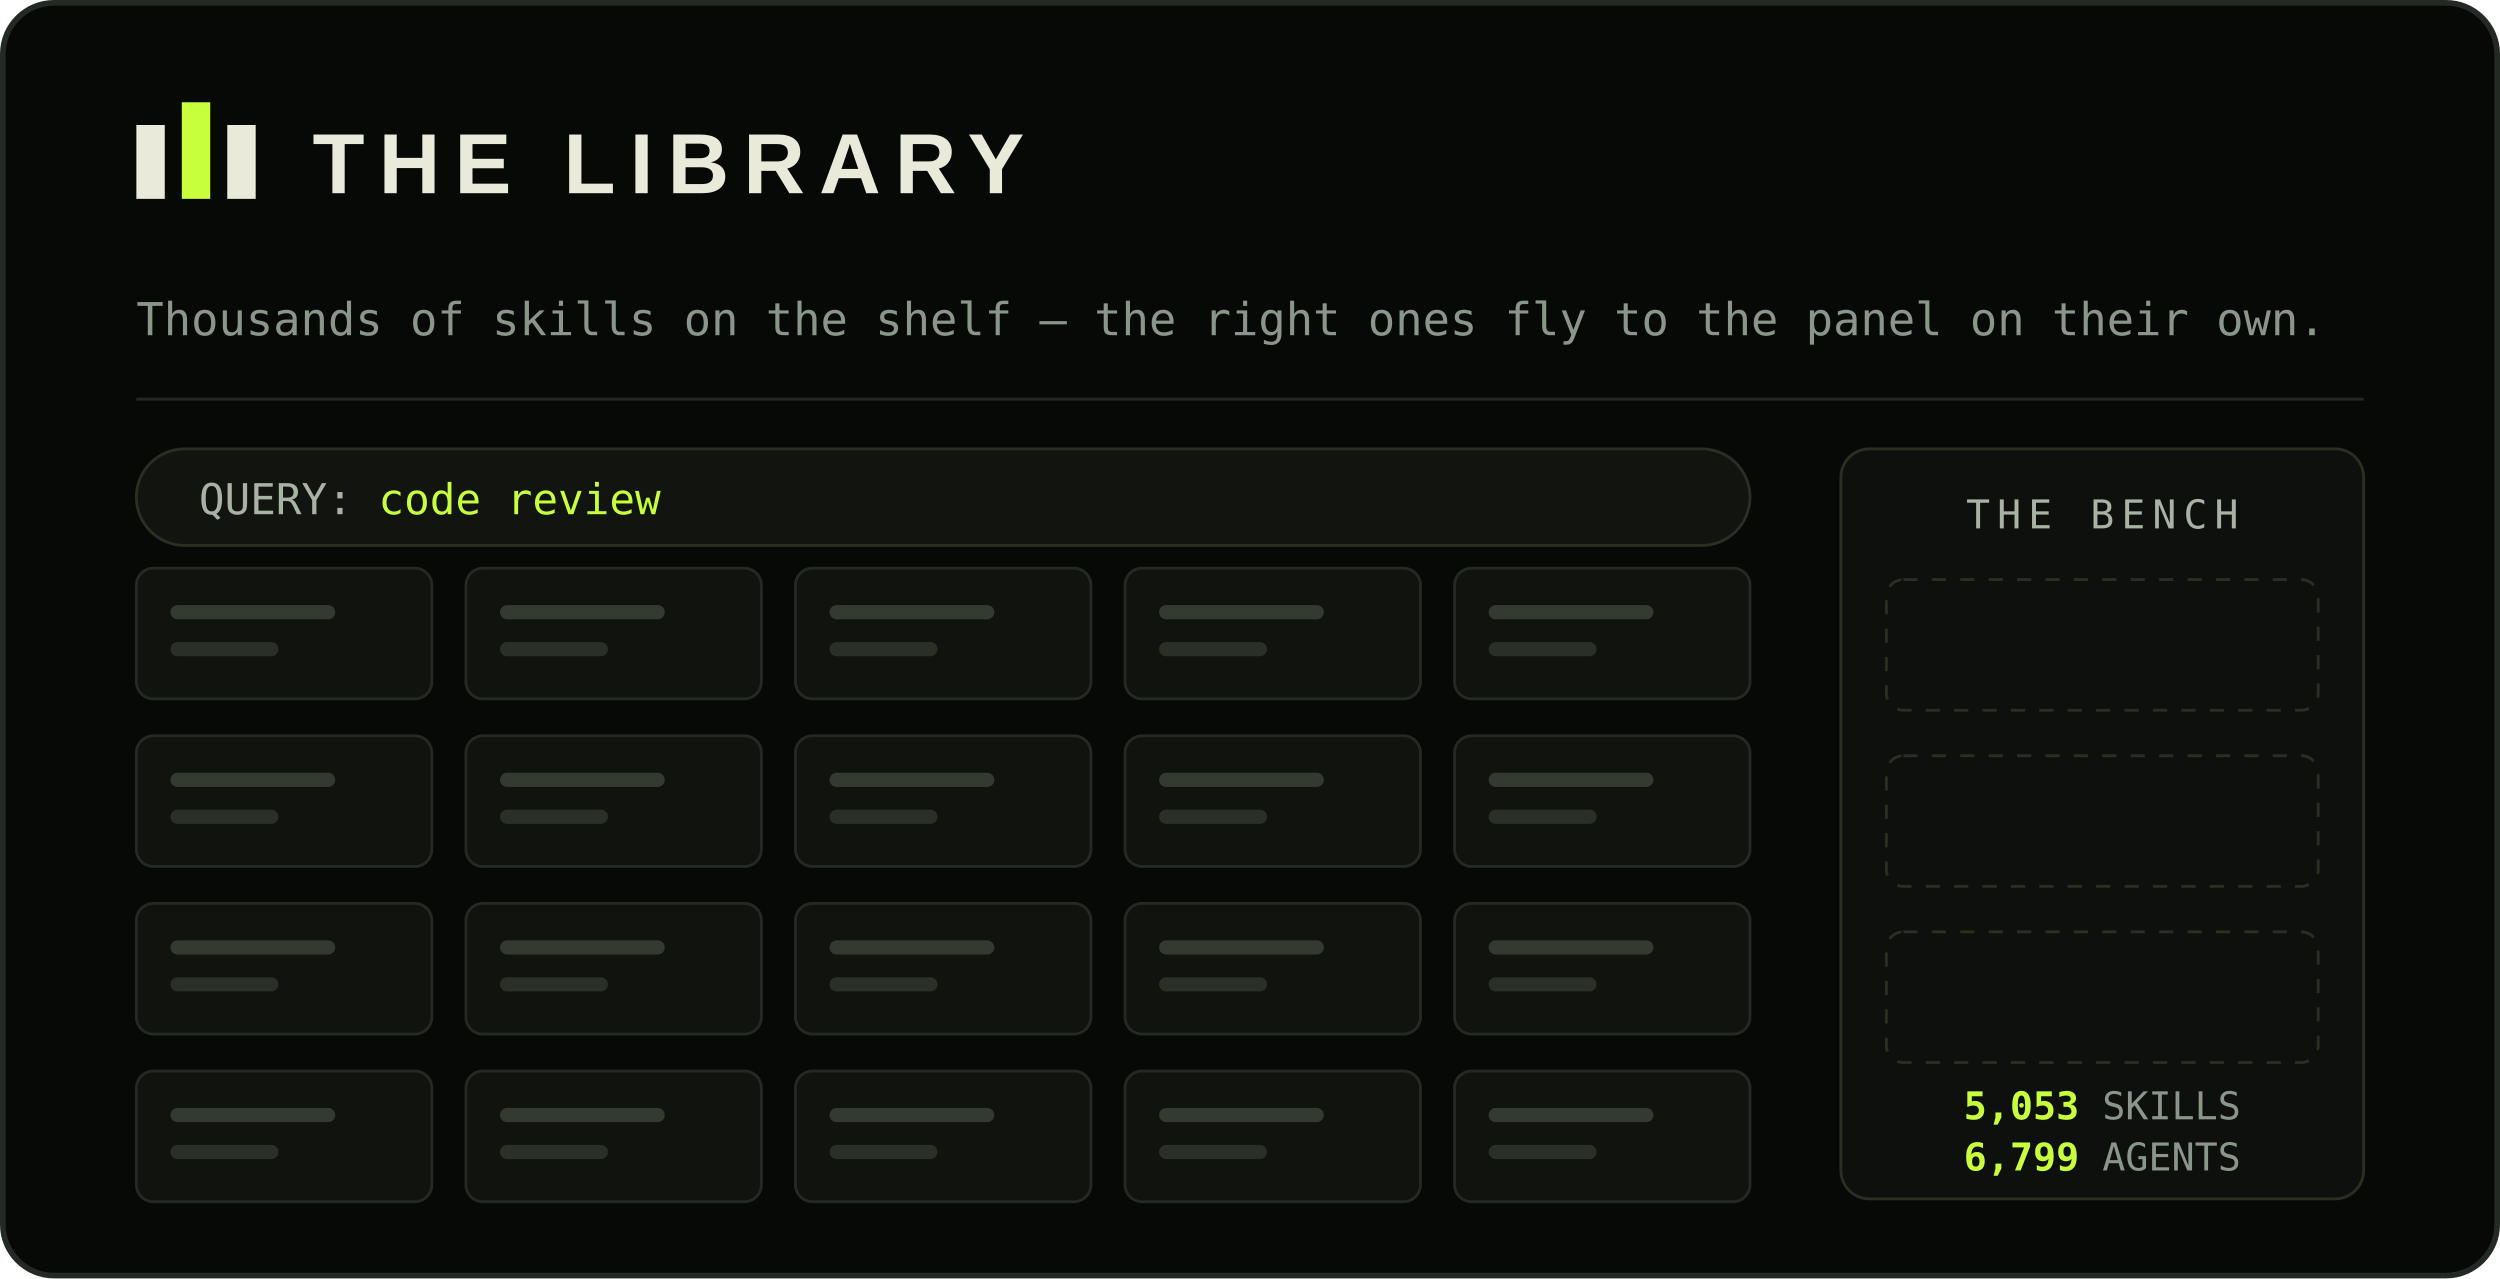
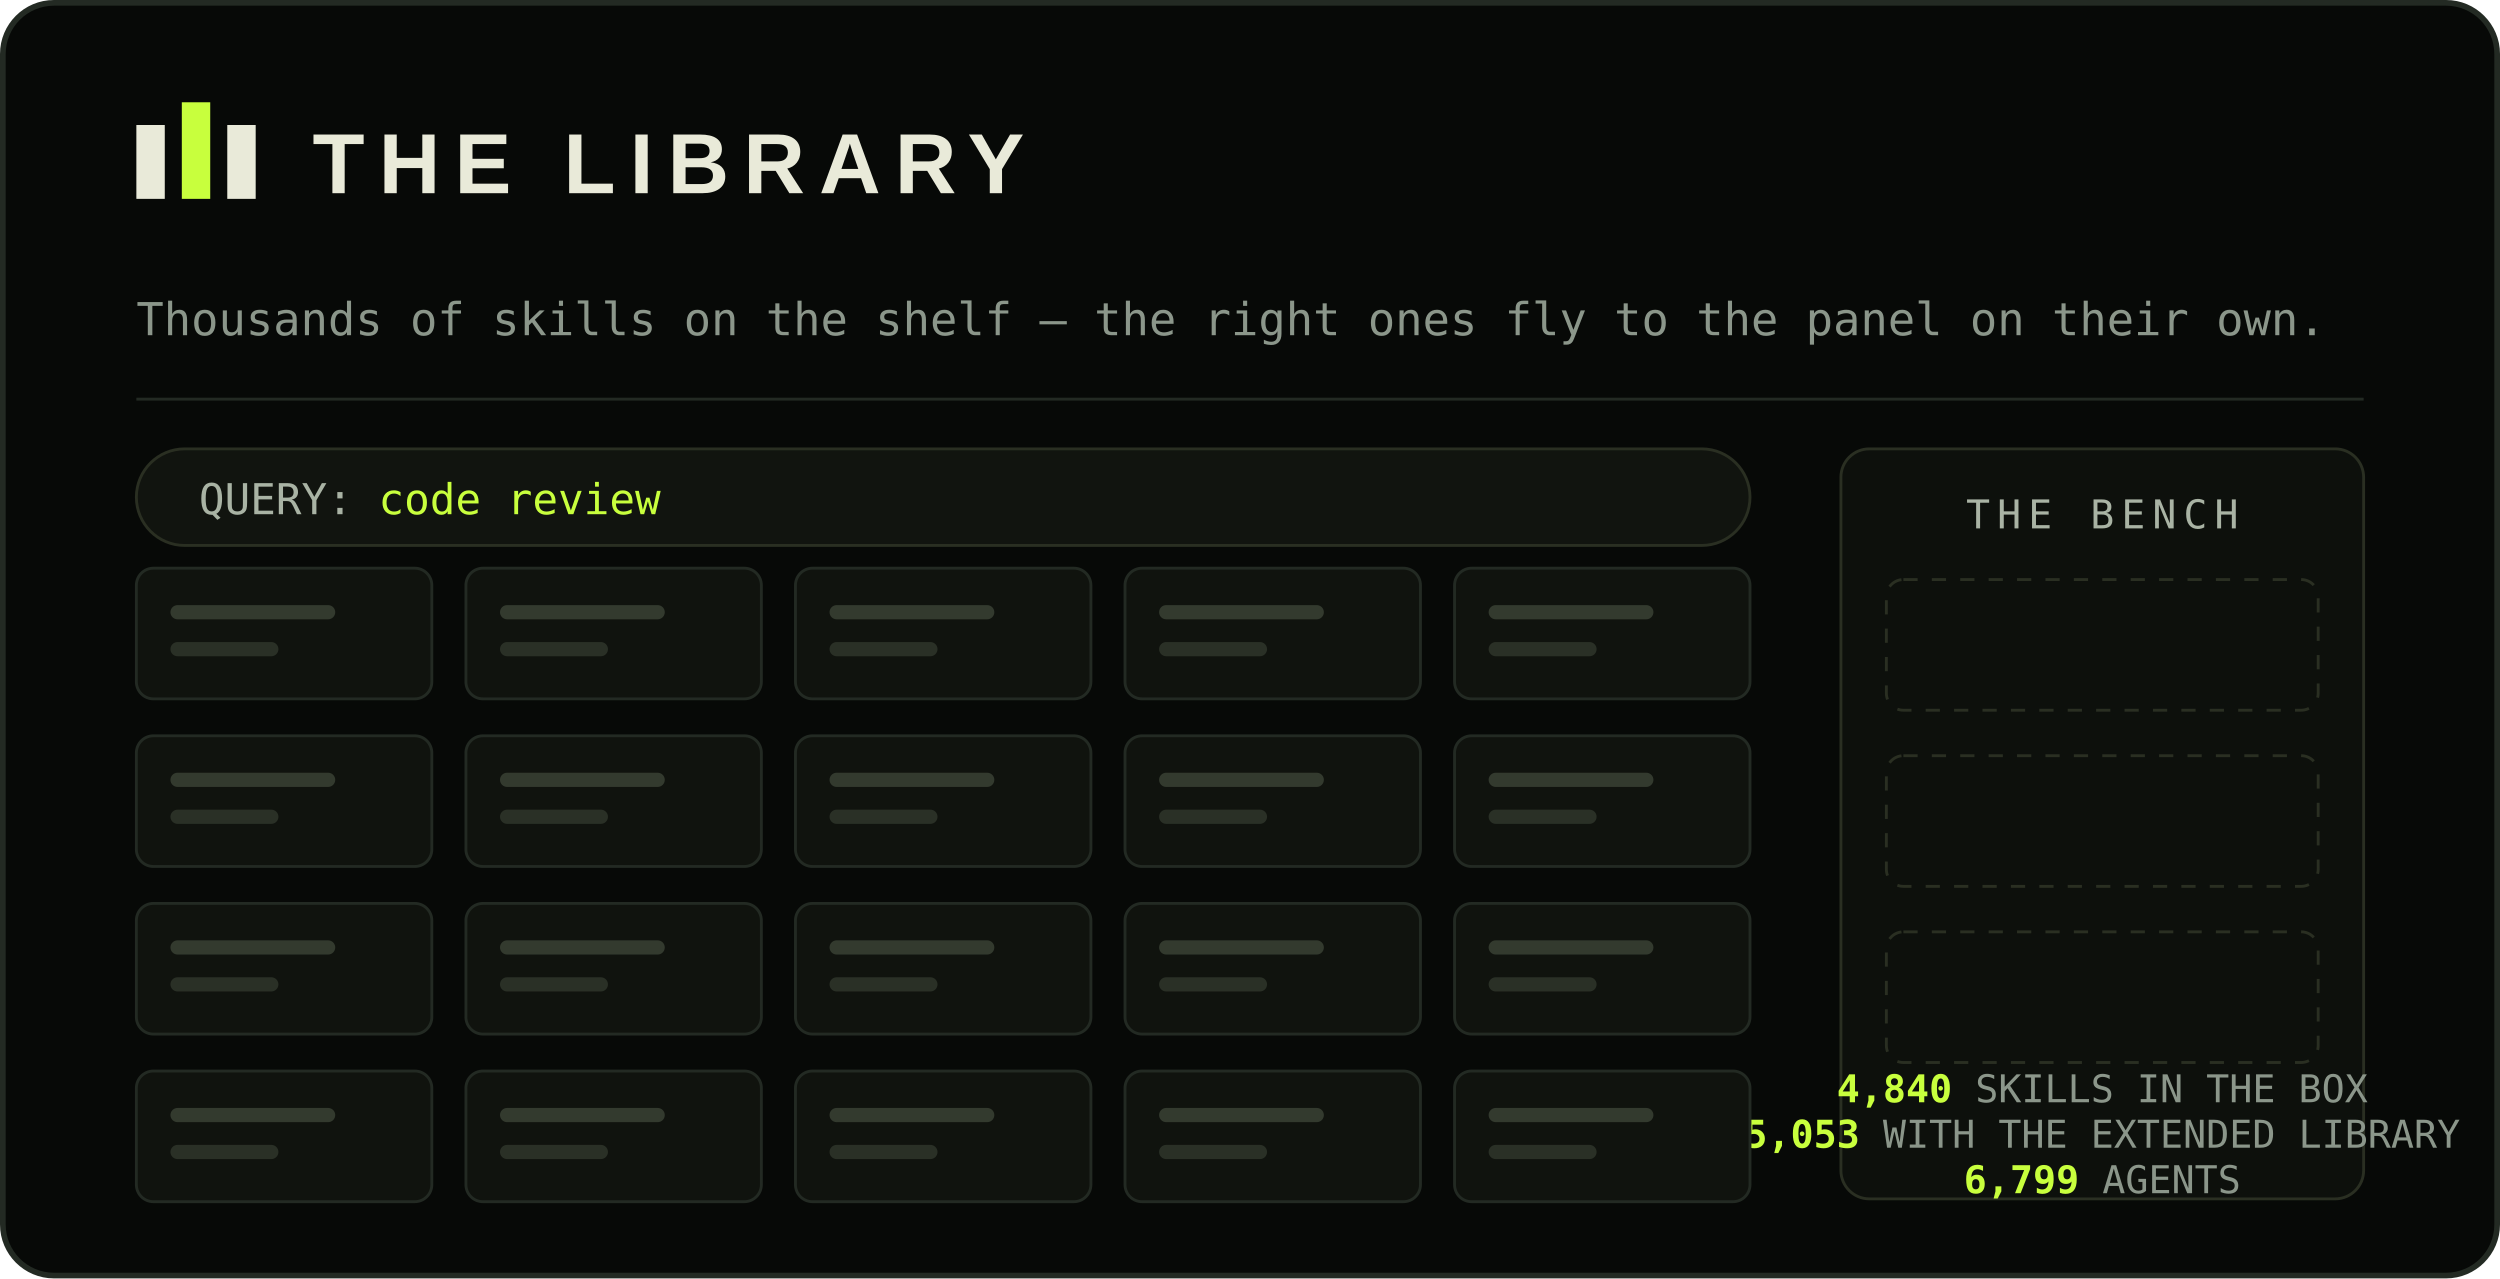
<svg xmlns="http://www.w3.org/2000/svg" width="880" height="450" viewBox="0 0 880 450" role="img" aria-label="The skill library, drawn in motion: a query beam sweeps the shelves, three skill cards light up and fly to the panel bench.">
  <rect x="1" y="1" width="878" height="448" rx="18" fill="#070907" stroke="#232a23" stroke-width="2" />
  <g font-family="'Public Sans','Segoe UI',Arial,sans-serif">
    <rect x="48" y="44" width="10" height="26" fill="#e9ead9" />
    <rect x="64" y="36" width="10" height="34" fill="#c8ff3d" />
    <rect x="80" y="44" width="10" height="26" fill="#e9ead9" />
    <text x="110" y="68" font-size="30" font-weight="800" letter-spacing="5" fill="#e9ead9">THE LIBRARY</text>
    <rect x="112" y="82" width="0" height="3" fill="#c8ff3d">
      <animate attributeName="width" from="0" to="302" dur="0.9s" begin="0.15s" fill="freeze" />
      <animate attributeName="width" values="302;262;302" keyTimes="0;0.5;1" begin="1.3s" dur="5.5s" repeatCount="indefinite" />
    </rect>
    <text x="48" y="118" font-family="'IBM Plex Mono',Consolas,monospace" font-size="16" fill="#8b968a">Thousands of skills on the shelf — the right ones fly to the panel on their own.</text>
  </g>
  <rect x="48" y="140" width="784" height="1" fill="#232a23" />
  <g>
    <rect x="48" y="158" width="568" height="34" rx="17" fill="#11140f" stroke="#2a2f22" />
    <text x="70" y="181" font-family="'IBM Plex Mono',Consolas,monospace" font-size="15" fill="#a9b3a4">QUERY: <tspan fill="#c8ff3d">code review</tspan>
    </text>
  </g>
  <rect x="48" y="200" width="568" height="46" fill="#c8ff3d" opacity="0">
    <animate attributeName="opacity" values="0;0.10;0.10;0;0" keyTimes="0;0.06;0.42;0.50;1" dur="9s" repeatCount="indefinite" />
    <animateTransform attributeName="transform" type="translate" values="0 0;0 0;0 177;0 177;0 0" keyTimes="0;0.06;0.46;0.52;1" dur="9s" repeatCount="indefinite" />
  </rect>
  <g>
    <rect x="48" y="200" width="104" height="46" rx="6" fill="#10130e" stroke="#232a23" />
    <rect x="60" y="213" width="58" height="5" rx="2.5" fill="#333a2e" />
    <rect x="60" y="226" width="38" height="5" rx="2.5" fill="#2a3026" />
  </g>
  <g>
    <rect x="164" y="200" width="104" height="46" rx="6" fill="#10130e" stroke="#232a23" />
    <rect x="176" y="213" width="58" height="5" rx="2.5" fill="#333a2e" />
    <rect x="176" y="226" width="38" height="5" rx="2.5" fill="#2a3026" />
  </g>
  <g>
    <rect x="280" y="200" width="104" height="46" rx="6" fill="#10130e" stroke="#232a23" />
    <rect x="292" y="213" width="58" height="5" rx="2.5" fill="#333a2e" />
    <rect x="292" y="226" width="38" height="5" rx="2.5" fill="#2a3026" />
  </g>
  <g>
    <rect x="512" y="200" width="104" height="46" rx="6" fill="#10130e" stroke="#232a23" />
    <rect x="524" y="213" width="58" height="5" rx="2.5" fill="#333a2e" />
    <rect x="524" y="226" width="38" height="5" rx="2.5" fill="#2a3026" />
  </g>
  <g>
    <rect x="48" y="259" width="104" height="46" rx="6" fill="#10130e" stroke="#232a23" />
    <rect x="60" y="272" width="58" height="5" rx="2.5" fill="#333a2e" />
    <rect x="60" y="285" width="38" height="5" rx="2.5" fill="#2a3026" />
  </g>
  <g>
    <rect x="164" y="259" width="104" height="46" rx="6" fill="#10130e" stroke="#232a23" />
    <rect x="176" y="272" width="58" height="5" rx="2.5" fill="#333a2e" />
    <rect x="176" y="285" width="38" height="5" rx="2.5" fill="#2a3026" />
  </g>
  <g>
    <rect x="280" y="259" width="104" height="46" rx="6" fill="#10130e" stroke="#232a23" />
    <rect x="292" y="272" width="58" height="5" rx="2.5" fill="#333a2e" />
    <rect x="292" y="285" width="38" height="5" rx="2.5" fill="#2a3026" />
  </g>
  <g>
    <rect x="396" y="259" width="104" height="46" rx="6" fill="#10130e" stroke="#232a23" />
    <rect x="408" y="272" width="58" height="5" rx="2.5" fill="#333a2e" />
    <rect x="408" y="285" width="38" height="5" rx="2.5" fill="#2a3026" />
  </g>
  <g>
    <rect x="512" y="259" width="104" height="46" rx="6" fill="#10130e" stroke="#232a23" />
    <rect x="524" y="272" width="58" height="5" rx="2.5" fill="#333a2e" />
    <rect x="524" y="285" width="38" height="5" rx="2.5" fill="#2a3026" />
  </g>
  <g>
    <rect x="48" y="318" width="104" height="46" rx="6" fill="#10130e" stroke="#232a23" />
    <rect x="60" y="331" width="58" height="5" rx="2.5" fill="#333a2e" />
    <rect x="60" y="344" width="38" height="5" rx="2.5" fill="#2a3026" />
  </g>
  <g>
    <rect x="280" y="318" width="104" height="46" rx="6" fill="#10130e" stroke="#232a23" />
    <rect x="292" y="331" width="58" height="5" rx="2.5" fill="#333a2e" />
    <rect x="292" y="344" width="38" height="5" rx="2.5" fill="#2a3026" />
  </g>
  <g>
    <rect x="396" y="318" width="104" height="46" rx="6" fill="#10130e" stroke="#232a23" />
    <rect x="408" y="331" width="58" height="5" rx="2.5" fill="#333a2e" />
    <rect x="408" y="344" width="38" height="5" rx="2.5" fill="#2a3026" />
  </g>
  <g>
    <rect x="512" y="318" width="104" height="46" rx="6" fill="#10130e" stroke="#232a23" />
    <rect x="524" y="331" width="58" height="5" rx="2.5" fill="#333a2e" />
    <rect x="524" y="344" width="38" height="5" rx="2.5" fill="#2a3026" />
  </g>
  <g>
    <rect x="48" y="377" width="104" height="46" rx="6" fill="#10130e" stroke="#232a23" />
    <rect x="60" y="390" width="58" height="5" rx="2.5" fill="#333a2e" />
    <rect x="60" y="403" width="38" height="5" rx="2.5" fill="#2a3026" />
  </g>
  <g>
    <rect x="164" y="377" width="104" height="46" rx="6" fill="#10130e" stroke="#232a23" />
    <rect x="176" y="390" width="58" height="5" rx="2.5" fill="#333a2e" />
    <rect x="176" y="403" width="38" height="5" rx="2.5" fill="#2a3026" />
  </g>
  <g>
    <rect x="280" y="377" width="104" height="46" rx="6" fill="#10130e" stroke="#232a23" />
    <rect x="292" y="390" width="58" height="5" rx="2.5" fill="#333a2e" />
    <rect x="292" y="403" width="38" height="5" rx="2.5" fill="#2a3026" />
  </g>
  <g>
    <rect x="396" y="377" width="104" height="46" rx="6" fill="#10130e" stroke="#232a23" />
    <rect x="408" y="390" width="58" height="5" rx="2.5" fill="#333a2e" />
    <rect x="408" y="403" width="38" height="5" rx="2.5" fill="#2a3026" />
  </g>
  <g>
    <rect x="648" y="158" width="184" height="264" rx="10" fill="#0d100c" stroke="#2a2f22" />
    <text x="740" y="186" text-anchor="middle" font-family="'IBM Plex Mono',Consolas,monospace" font-size="14" letter-spacing="2.5" fill="#a9b3a4">THE BENCH</text>
    <rect x="664" y="204" width="152" height="46" rx="6" fill="none" stroke="#2a2f22" stroke-dasharray="5 5" />
    <rect x="664" y="204" width="152" height="46" rx="6" fill="none" stroke="#c8ff3d" stroke-width="1.6" opacity="0">
      <animate attributeName="opacity" values="0;0;0.9;0.9;0;0" keyTimes="0;0.715;0.75;0.885;0.93;1" dur="9s" repeatCount="indefinite" />
    </rect>
    <rect x="664" y="266" width="152" height="46" rx="6" fill="none" stroke="#2a2f22" stroke-dasharray="5 5" />
    <rect x="664" y="266" width="152" height="46" rx="6" fill="none" stroke="#c8ff3d" stroke-width="1.6" opacity="0">
      <animate attributeName="opacity" values="0;0;0.9;0.9;0;0" keyTimes="0;0.715;0.75;0.885;0.93;1" dur="9s" repeatCount="indefinite" />
    </rect>
    <rect x="664" y="328" width="152" height="46" rx="6" fill="none" stroke="#2a2f22" stroke-dasharray="5 5" />
    <rect x="664" y="328" width="152" height="46" rx="6" fill="none" stroke="#c8ff3d" stroke-width="1.6" opacity="0">
      <animate attributeName="opacity" values="0;0;0.9;0.9;0;0" keyTimes="0;0.715;0.75;0.885;0.93;1" dur="9s" repeatCount="indefinite" />
    </rect>
-     <text x="740" y="394" text-anchor="middle" font-family="'IBM Plex Mono',Consolas,monospace" font-size="13.5" fill="#8b968a">
-       <tspan fill="#c8ff3d" font-weight="700">5,053</tspan> SKILLS</text>
-     <text x="740" y="412" text-anchor="middle" font-family="'IBM Plex Mono',Consolas,monospace" font-size="13.5" fill="#8b968a">
+     <text x="740" y="388" text-anchor="middle" font-family="'IBM Plex Mono',Consolas,monospace" font-size="13.5" fill="#8b968a">
+       <tspan fill="#c8ff3d" font-weight="700">4,840</tspan> SKILLS IN THE BOX</text>
+     <text x="740" y="404" text-anchor="middle" font-family="'IBM Plex Mono',Consolas,monospace" font-size="13.5" fill="#8b968a">
+       <tspan fill="#c8ff3d" font-weight="700">5,053</tspan> WITH THE EXTENDED LIBRARY</text>
+     <text x="740" y="420" text-anchor="middle" font-family="'IBM Plex Mono',Consolas,monospace" font-size="13.5" fill="#8b968a">
      <tspan fill="#c8ff3d" font-weight="700">6,799</tspan> AGENTS</text>
  </g>
  <g opacity="1">
    <animate attributeName="opacity" values="1;1;0;0;1" keyTimes="0;0.885;0.915;0.955;1" dur="9s" repeatCount="indefinite" />
    <g>
      <animateTransform attributeName="transform" type="translate" values="0 0;0 0;268 4;268 4;0 0;0 0" keyTimes="0;0.55;0.72;0.90;0.95;1" dur="9s" repeatCount="indefinite" />
      <rect x="396" y="200" width="104" height="46" rx="6" fill="#10130e" stroke="#232a23">
        <animate attributeName="stroke" values="#232a23;#232a23;#c8ff3d;#c8ff3d;#232a23;#232a23" keyTimes="0;0.45;0.52;0.90;0.96;1" dur="9s" repeatCount="indefinite" />
      </rect>
      <rect x="408" y="213" width="58" height="5" rx="2.5" fill="#333a2e" />
      <rect x="408" y="226" width="38" height="5" rx="2.5" fill="#2a3026" />
    </g>
  </g>
  <g opacity="1">
    <animate attributeName="opacity" values="1;1;0;0;1" keyTimes="0;0.885;0.915;0.955;1" dur="9s" repeatCount="indefinite" />
    <g>
      <animateTransform attributeName="transform" type="translate" values="0 0;0 0;500 -52;500 -52;0 0;0 0" keyTimes="0;0.55;0.72;0.90;0.95;1" dur="9s" repeatCount="indefinite" />
      <rect x="164" y="318" width="104" height="46" rx="6" fill="#10130e" stroke="#232a23">
        <animate attributeName="stroke" values="#232a23;#232a23;#c8ff3d;#c8ff3d;#232a23;#232a23" keyTimes="0;0.45;0.52;0.90;0.96;1" dur="9s" repeatCount="indefinite" />
      </rect>
      <rect x="176" y="331" width="58" height="5" rx="2.5" fill="#333a2e" />
      <rect x="176" y="344" width="38" height="5" rx="2.5" fill="#2a3026" />
    </g>
  </g>
  <g opacity="1">
    <animate attributeName="opacity" values="1;1;0;0;1" keyTimes="0;0.885;0.915;0.955;1" dur="9s" repeatCount="indefinite" />
    <g>
      <animateTransform attributeName="transform" type="translate" values="0 0;0 0;152 -46;152 -46;0 0;0 0" keyTimes="0;0.55;0.72;0.90;0.95;1" dur="9s" repeatCount="indefinite" />
      <rect x="512" y="377" width="104" height="46" rx="6" fill="#10130e" stroke="#232a23">
        <animate attributeName="stroke" values="#232a23;#232a23;#c8ff3d;#c8ff3d;#232a23;#232a23" keyTimes="0;0.45;0.52;0.90;0.96;1" dur="9s" repeatCount="indefinite" />
      </rect>
      <rect x="524" y="390" width="58" height="5" rx="2.5" fill="#333a2e" />
      <rect x="524" y="403" width="38" height="5" rx="2.5" fill="#2a3026" />
    </g>
  </g>
</svg>
